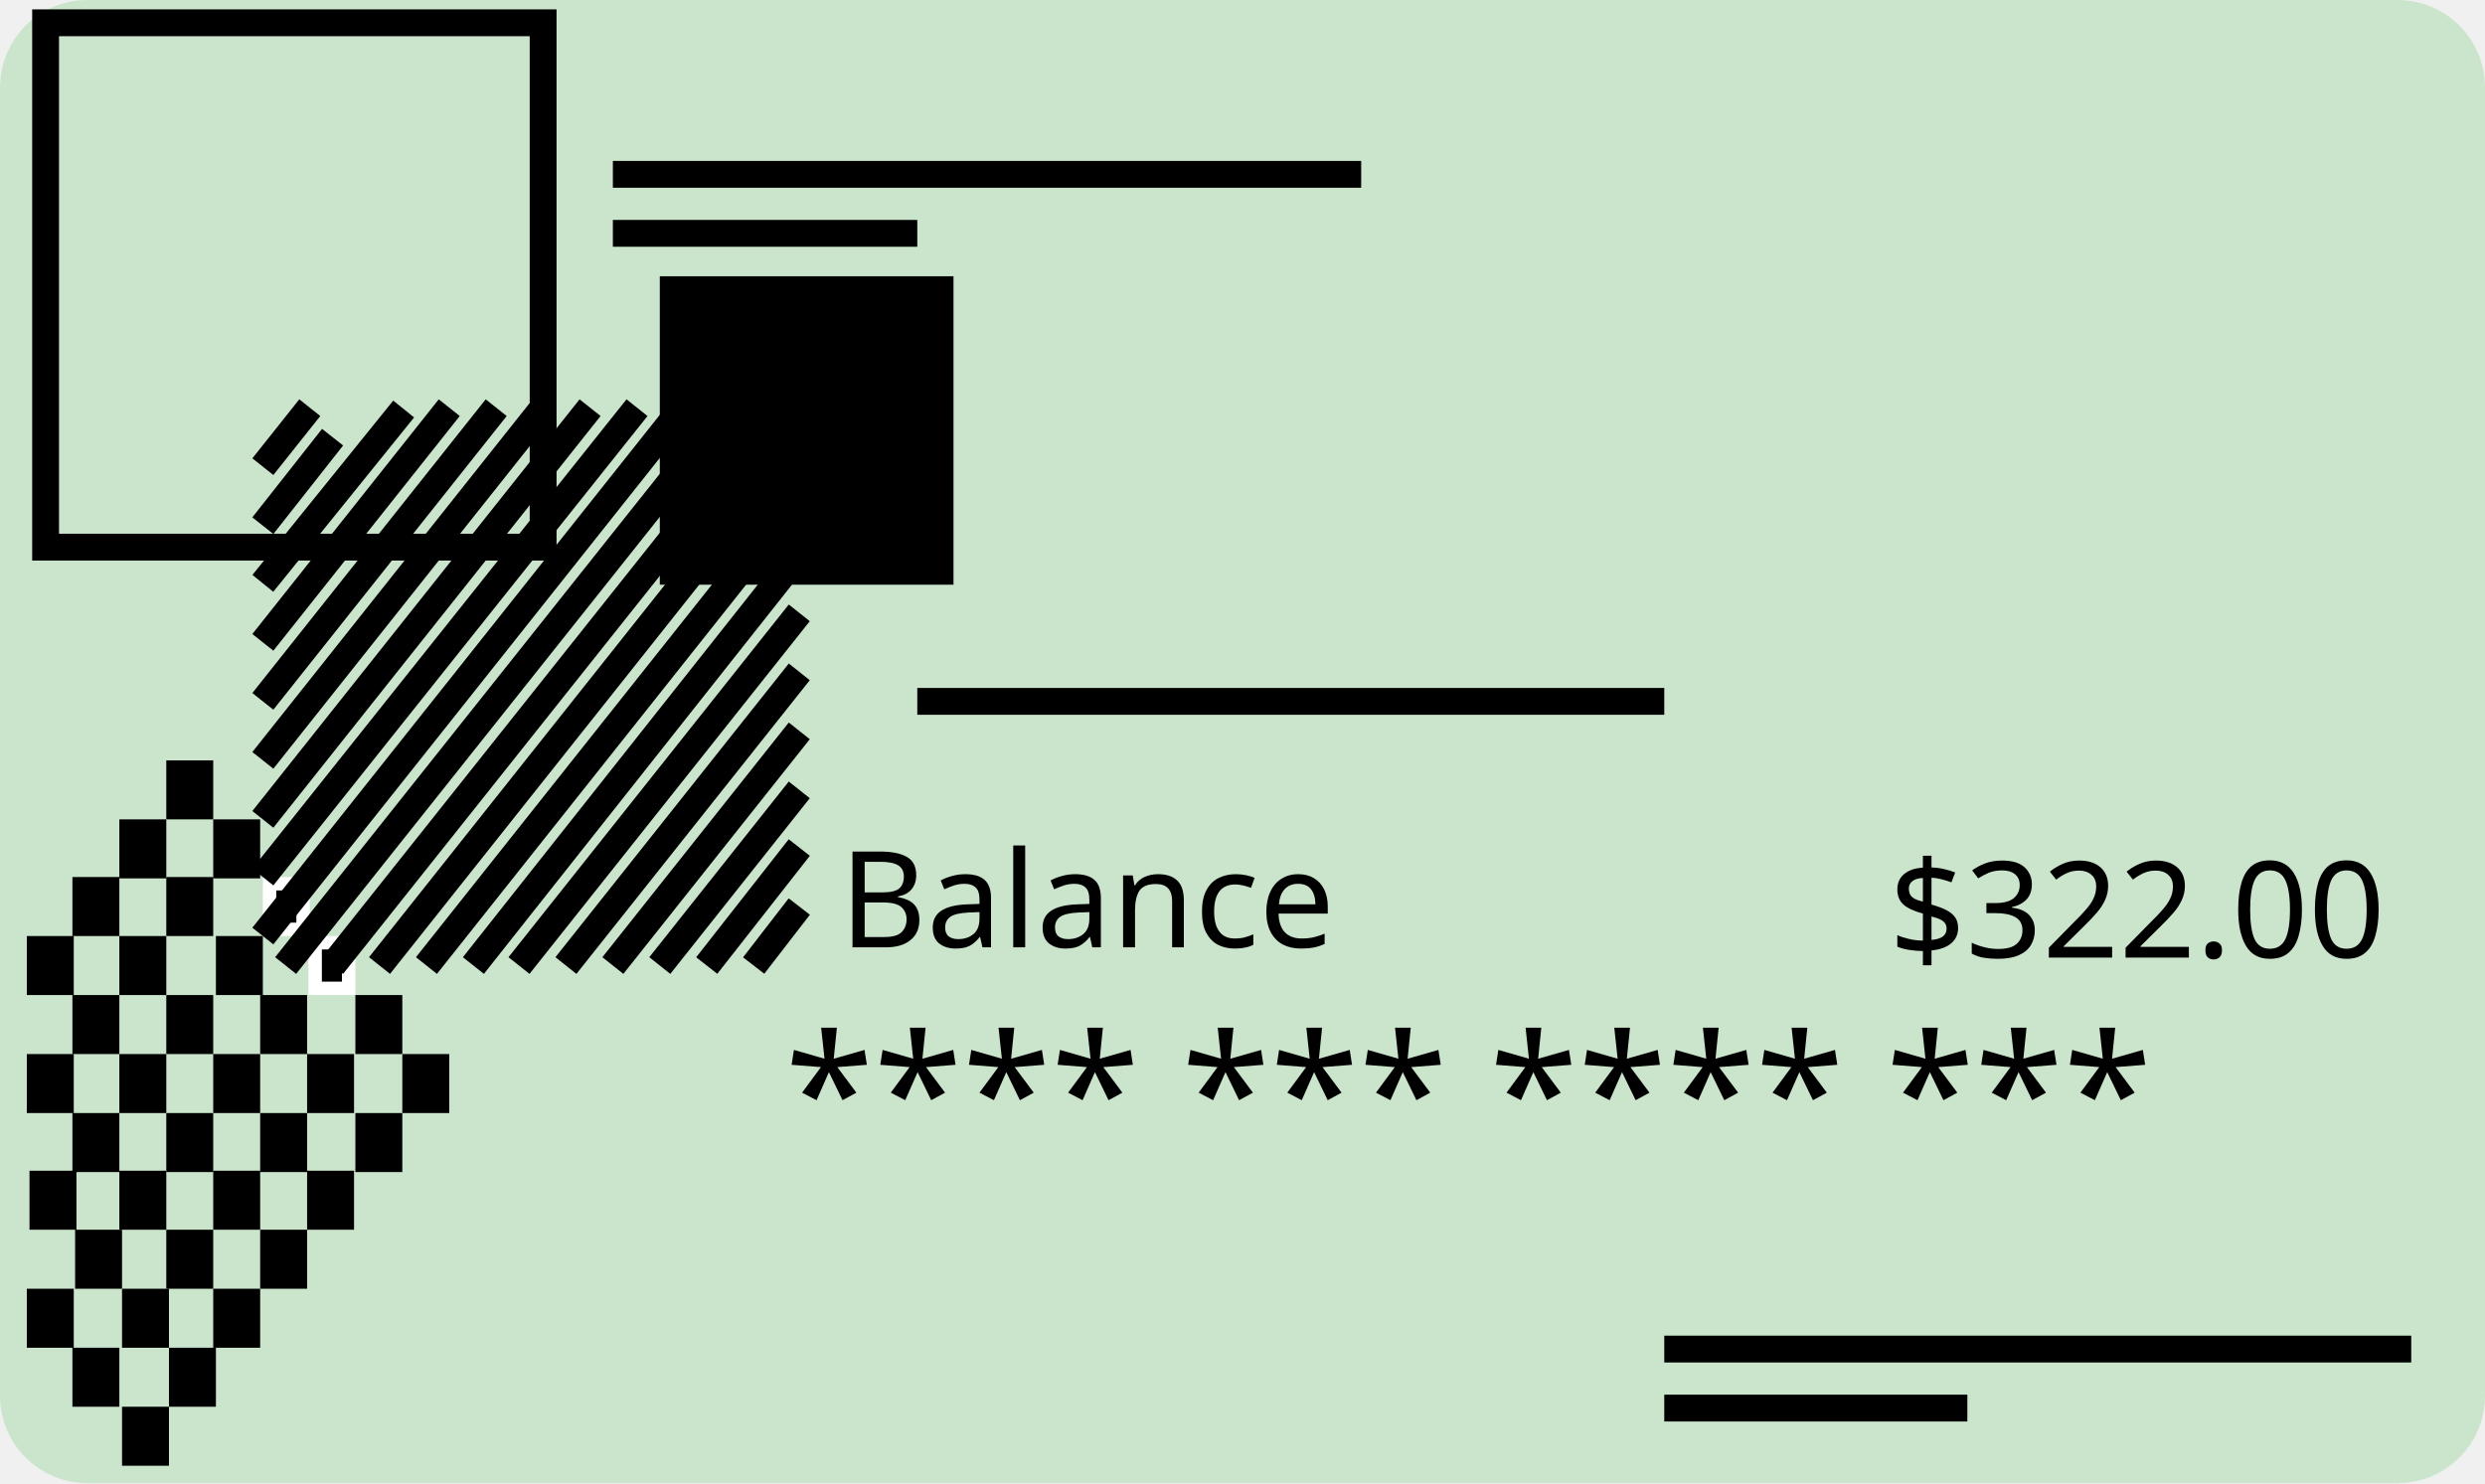
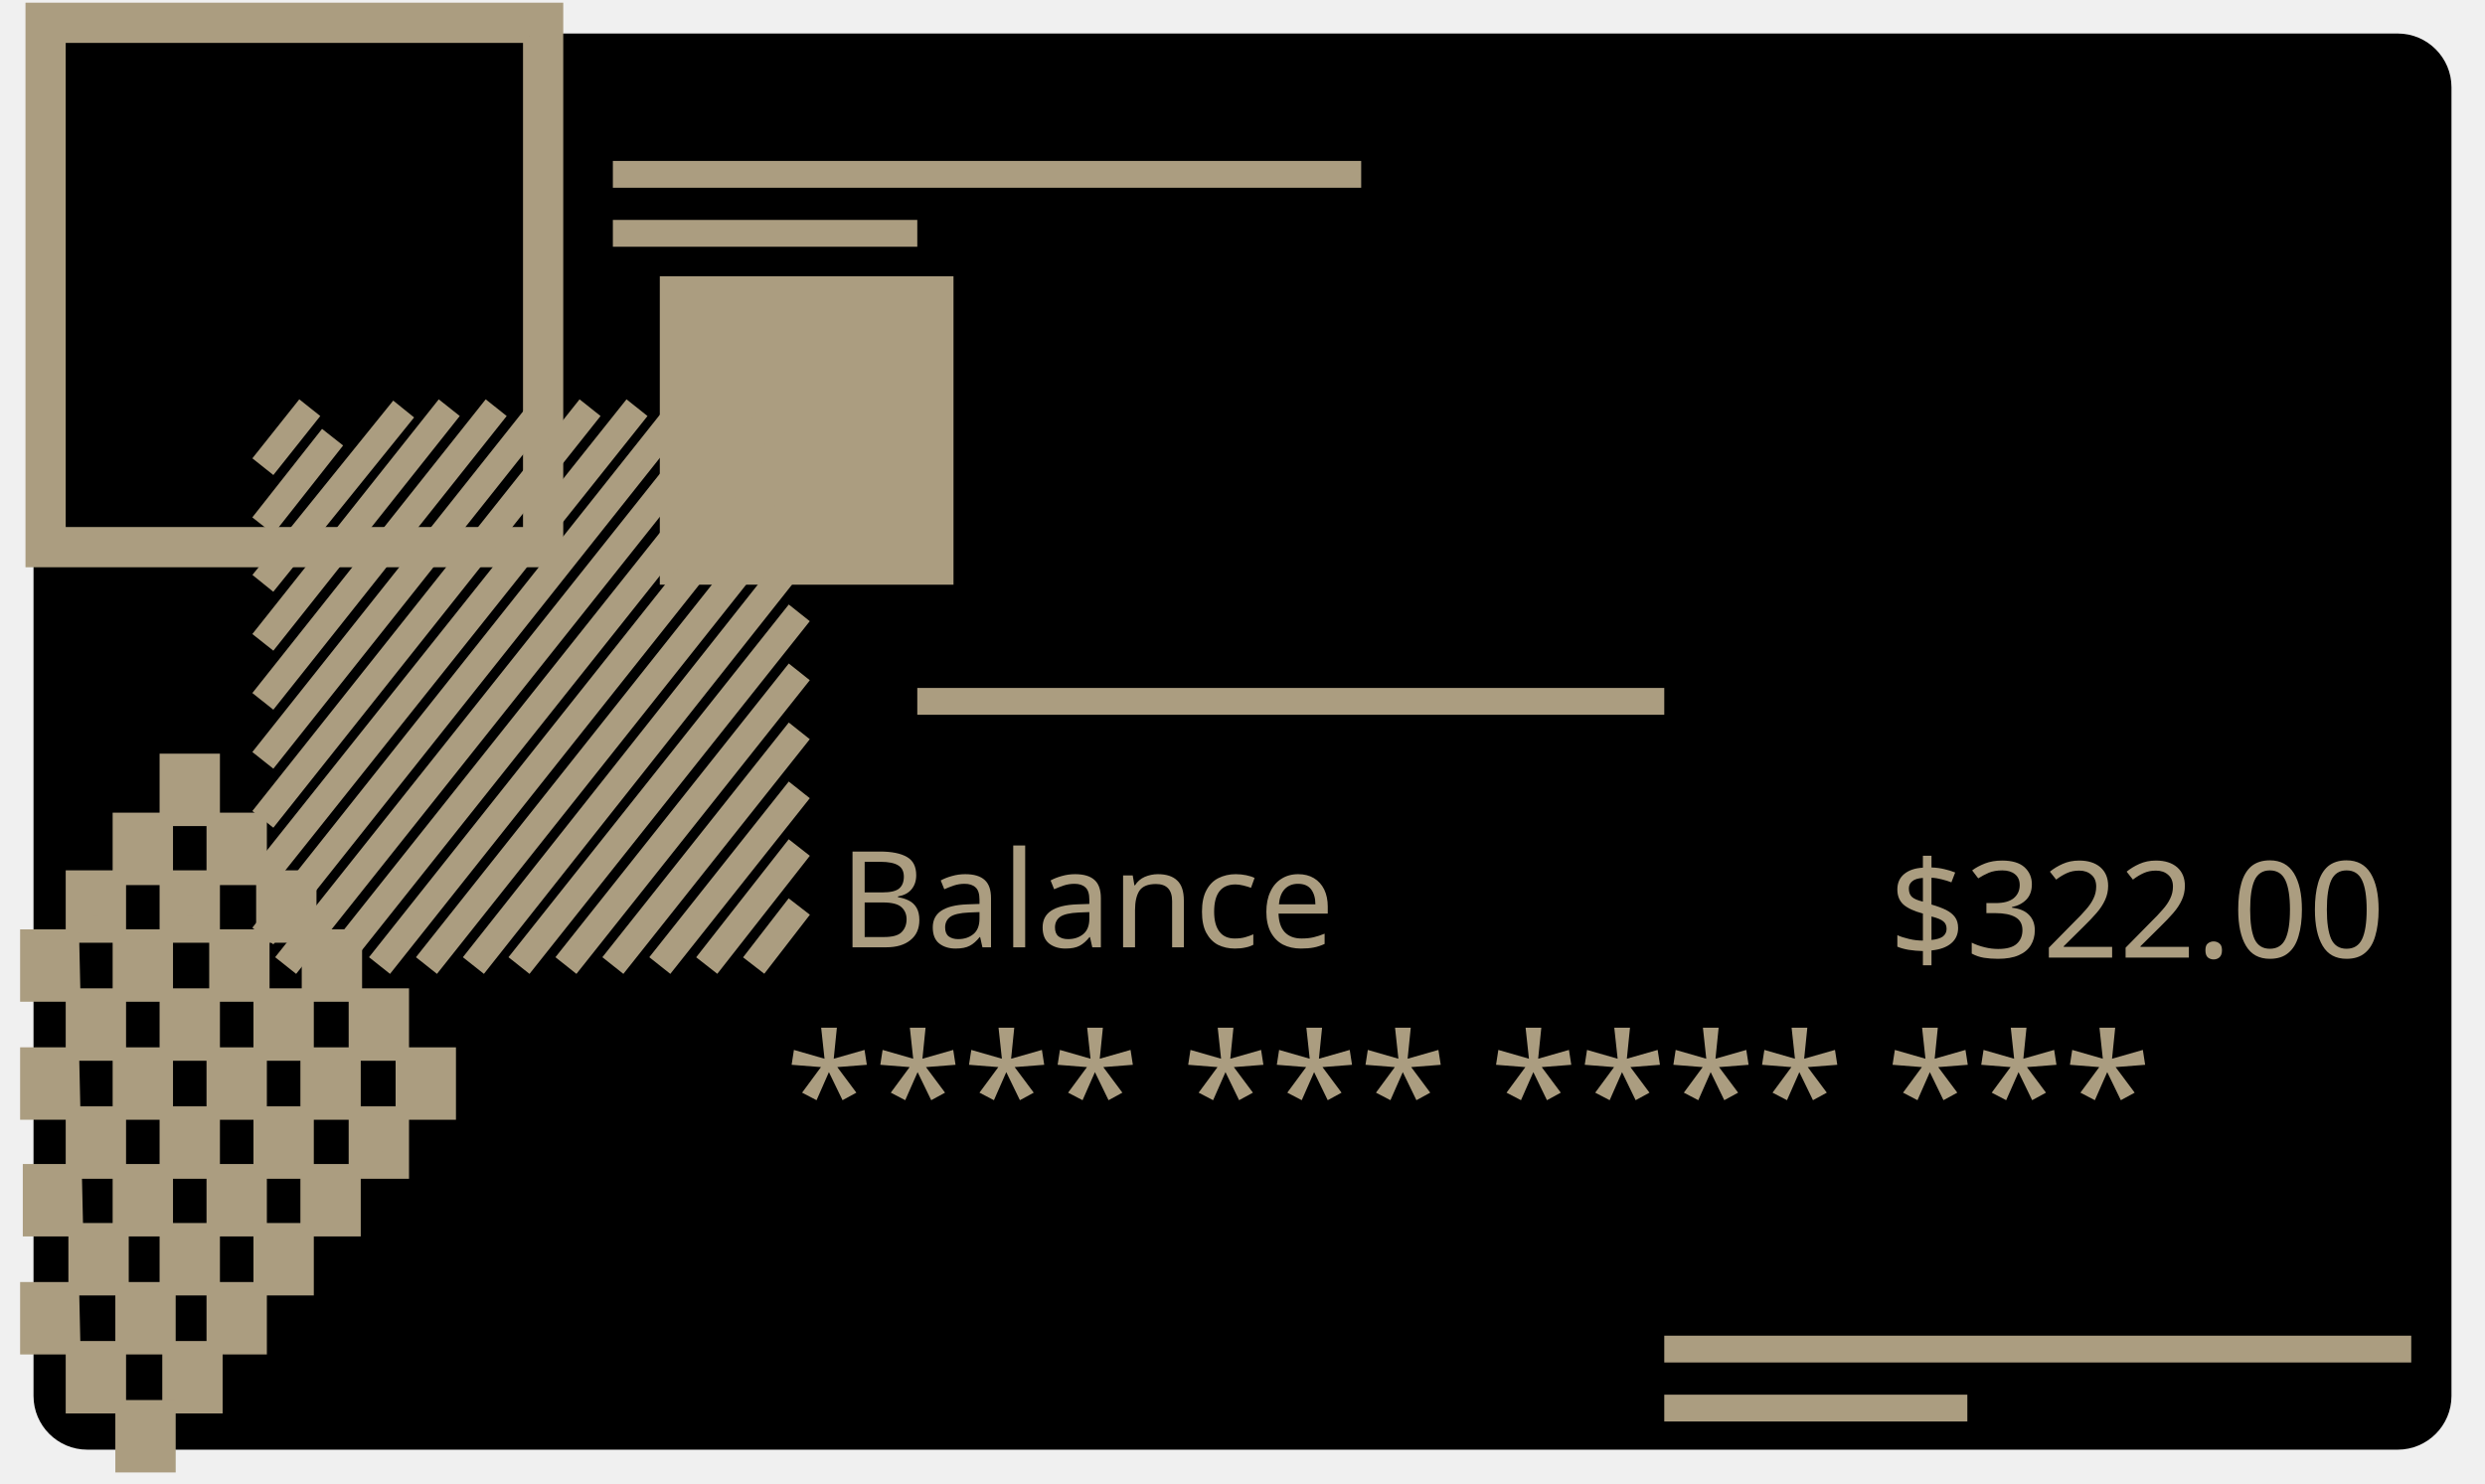
<svg xmlns="http://www.w3.org/2000/svg" version="1.1" id="Layer_1" x="0px" y="0px" viewBox="0 0 185.3 110.6" style="enable-background:new 0 0 185.3 110.6;" xml:space="preserve">
  <style type="text/css">
- 	.st0{fill:#CAE5CB;}
- 	.st1{fill:none;stroke:#CAE5CB;stroke-width:5;stroke-miterlimit:10;}
- 	.st2{stroke:#000000;stroke-width:2;stroke-miterlimit:10;}
+ 	.st0{fill:none;}
+ 	.st1{fill:#AB9D80;stroke:#AB9D80;stroke-miterlimit:10;}
+ 	.st2{fill:#AB9D80;stroke:#AB9D80;stroke-width:2;stroke-miterlimit:10;}
	.st3{display:none;fill:#FFFFFF;}
	.st4{display:none;}
- 	.st5{fill:#FFFFFF;}
- 	.st6{fill:#FFFFFF;stroke:#000000;stroke-width:2;stroke-miterlimit:10;}
- 	.st7{font-family:'MyriadPro-Regular';}
- 	.st8{font-size:12px;}
- 	.st9{font-size:10px;}
+ 	.st5{fill:#AB9D80;}
+ 	.st6{font-family:'MyriadPro-Regular';}
+ 	.st7{font-size:12px;}
+ 	.st8{font-size:10px;}
</style>
  <g>
+     <path d="M182.8,104.1c0,2.2-1.8,4-4,4H6.5c-2.2,0-4-1.8-4-4V6.5c0-2.2,1.8-4,4-4h172.3c2.2,0,4,1.8,4,4V104.1z" />
    <path class="st0" d="M182.8,104.1c0,2.2-1.8,4-4,4H6.5c-2.2,0-4-1.8-4-4V6.5c0-2.2,1.8-4,4-4h172.3c2.2,0,4,1.8,4,4V104.1z" />
-     <path class="st1" d="M182.8,104.1c0,2.2-1.8,4-4,4H6.5c-2.2,0-4-1.8-4-4V6.5c0-2.2,1.8-4,4-4h172.3c2.2,0,4,1.8,4,4V104.1z" />
  </g>
  <g>
-     <path d="M39.5,2.7v37.1H4.4V2.7H39.5 M41.5,0.7H2.4v41.1h39.1V0.7L41.5,0.7z" />
+     <path class="st1" d="M39.5,2.7v37.1H4.4V2.7H39.5 M41.5,0.7H2.4v41.1h39.1V0.7L41.5,0.7z" />
  </g>
  <rect x="50.2" y="21.6" class="st2" width="19.9" height="21" />
  <rect x="138" y="47.9" class="st3" width="41.7" height="43.9" />
  <polygon class="st4" points="138,47.9 179.8,47.9 138,91.7 " />
  <line class="st2" x1="45.7" y1="17.4" x2="68.4" y2="17.4" />
  <line class="st2" x1="68.4" y1="52.3" x2="124.1" y2="52.3" />
  <line class="st2" x1="45.7" y1="13" x2="101.5" y2="13" />
  <line class="st2" x1="124.1" y1="105" x2="146.7" y2="105" />
  <line class="st2" x1="124.1" y1="100.6" x2="179.8" y2="100.6" />
  <g>
-     <rect x="12.9" y="57.2" width="2.5" height="3.4" />
-     <path d="M14.9,57.7v2.4h-1.5v-2.4H14.9 M15.9,56.7h-3.5v4.4h3.5V56.7L15.9,56.7z" />
+     <rect x="12.9" y="57.2" class="st1" width="2.5" height="3.4" />
+     <path class="st1" d="M14.9,57.7v2.4h-1.5v-2.4H14.9 M15.9,56.7h-3.5v4.4h3.5V56.7L15.9,56.7z" />
  </g>
  <g>
-     <rect x="9.4" y="61.6" width="2.5" height="3.4" />
-     <path d="M11.4,62.1v2.4H9.9v-2.4H11.4 M12.4,61.1H8.9v4.4h3.5V61.1L12.4,61.1z" />
+     <rect x="9.4" y="61.6" class="st1" width="2.5" height="3.4" />
+     <path class="st1" d="M11.4,62.1v2.4H9.9v-2.4H11.4 M12.4,61.1H8.9v4.4h3.5V61.1L12.4,61.1z" />
  </g>
  <g>
-     <rect x="16.4" y="61.6" width="2.5" height="3.4" />
-     <path d="M18.4,62.1v2.4h-1.5v-2.4H18.4 M19.4,61.1h-3.5v4.4h3.5V61.1L19.4,61.1z" />
+     <rect x="16.4" y="61.6" class="st1" width="2.5" height="3.4" />
+     <path class="st1" d="M18.4,62.1v2.4h-1.5v-2.4H18.4 M19.4,61.1h-3.5v4.4h3.5V61.1L19.4,61.1z" />
  </g>
  <g>
-     <rect x="12.9" y="65.9" width="2.5" height="3.4" />
-     <path d="M14.9,66.4v2.4h-1.5v-2.4H14.9 M15.9,65.4h-3.5v4.4h3.5V65.4L15.9,65.4z" />
+     <rect x="12.9" y="65.9" class="st1" width="2.5" height="3.4" />
+     <path class="st1" d="M14.9,66.4v2.4h-1.5v-2.4H14.9 M15.9,65.4h-3.5v4.4h3.5V65.4L15.9,65.4z" />
  </g>
  <g>
-     <rect x="16.6" y="70.3" width="2.5" height="3.4" />
-     <path d="M18.6,70.8v2.4h-1.5v-2.4H18.6 M19.6,69.8h-3.5v4.4h3.5V69.8L19.6,69.8z" />
+     <rect x="16.6" y="70.3" class="st1" width="2.5" height="3.4" />
+     <path class="st1" d="M18.6,70.8v2.4h-1.5v-2.4H18.6 M19.6,69.8h-3.5v4.4h3.5V69.8L19.6,69.8z" />
  </g>
  <g>
-     <rect x="20.1" y="65.9" width="2.5" height="3.4" />
-     <path class="st5" d="M22.1,66.4v2.4h-1.5v-2.4H22.1 M23.1,65.4h-3.5v4.4h3.5V65.4L23.1,65.4z" />
+     <rect x="20.1" y="65.9" class="st1" width="2.5" height="3.4" />
+     <path class="st1" d="M22.1,66.4v2.4h-1.5v-2.4H22.1 M23.1,65.4h-3.5v4.4h3.5V65.4L23.1,65.4z" />
  </g>
  <g>
-     <rect x="23.6" y="70.3" width="2.5" height="3.4" />
-     <path class="st5" d="M25.5,70.8v2.4h-1.5v-2.4H25.5 M26.5,69.8h-3.5v4.4h3.5V69.8L26.5,69.8z" />
+     <rect x="23.6" y="70.3" class="st1" width="2.5" height="3.4" />
+     <path class="st1" d="M25.5,70.8v2.4H24v-2.4H25.5 M26.5,69.8H23v4.4h3.5V69.8L26.5,69.8z" />
  </g>
  <g>
-     <rect x="19.9" y="74.7" width="2.5" height="3.4" />
-     <path d="M21.9,75.2v2.4h-1.5v-2.4H21.9 M22.9,74.2h-3.5v4.4h3.5V74.2L22.9,74.2z" />
+     <rect x="19.9" y="74.7" class="st1" width="2.5" height="3.4" />
+     <path class="st1" d="M21.9,75.2v2.4h-1.5v-2.4H21.9 M22.9,74.2h-3.5v4.4h3.5V74.2L22.9,74.2z" />
  </g>
  <g>
-     <rect x="27" y="74.7" width="2.5" height="3.4" />
-     <path d="M29,75.2v2.4h-1.5v-2.4H29 M30,74.2h-3.5v4.4H30V74.2L30,74.2z" />
+     <rect x="27" y="74.7" class="st1" width="2.5" height="3.4" />
+     <path class="st1" d="M29,75.2v2.4h-1.5v-2.4H29 M30,74.2h-3.5v4.4H30V74.2L30,74.2z" />
  </g>
  <g>
-     <rect x="23.4" y="79.1" width="2.5" height="3.4" />
-     <path d="M25.4,79.6V82h-1.5v-2.4H25.4 M26.4,78.6h-3.5V83h3.5V78.6L26.4,78.6z" />
+     <rect x="23.4" y="79.1" class="st1" width="2.5" height="3.4" />
+     <path class="st1" d="M25.4,79.6V82h-1.5v-2.4H25.4 M26.4,78.6h-3.5V83h3.5V78.6L26.4,78.6z" />
  </g>
  <g>
-     <rect x="30.5" y="79.1" width="2.5" height="3.4" />
-     <path d="M32.5,79.6V82H31v-2.4H32.5 M33.5,78.6H30V83h3.5V78.6L33.5,78.6z" />
+     <rect x="30.5" y="79.1" class="st1" width="2.5" height="3.4" />
+     <path class="st1" d="M32.5,79.6V82H31v-2.4H32.5 M33.5,78.6H30V83h3.5V78.6L33.5,78.6z" />
  </g>
  <g>
-     <rect x="27" y="83.5" width="2.5" height="3.4" />
-     <path d="M29,84v2.4h-1.5V84H29 M30,83h-3.5v4.4H30V83L30,83z" />
+     <rect x="27" y="83.5" class="st1" width="2.5" height="3.4" />
+     <path class="st1" d="M29,84v2.4h-1.5V84H29 M30,83h-3.5v4.4H30V83L30,83z" />
  </g>
  <g>
-     <rect x="23.4" y="87.8" width="2.5" height="3.4" />
-     <path d="M25.4,88.3v2.4h-1.5v-2.4H25.4 M26.4,87.3h-3.5v4.4h3.5V87.3L26.4,87.3z" />
+     <rect x="23.4" y="87.8" class="st1" width="2.5" height="3.4" />
+     <path class="st1" d="M25.4,88.3v2.4h-1.5v-2.4H25.4 M26.4,87.3h-3.5v4.4h3.5V87.3L26.4,87.3z" />
  </g>
  <g>
-     <rect x="19.9" y="83.5" width="2.5" height="3.4" />
-     <path d="M21.9,84v2.4h-1.5V84H21.9 M22.9,83h-3.5v4.4h3.5V83L22.9,83z" />
+     <rect x="19.9" y="83.5" class="st1" width="2.5" height="3.4" />
+     <path class="st1" d="M21.9,84v2.4h-1.5V84H21.9 M22.9,83h-3.5v4.4h3.5V83L22.9,83z" />
  </g>
  <g>
-     <rect x="16.4" y="79.1" width="2.5" height="3.4" />
-     <path d="M18.4,79.6V82h-1.5v-2.4H18.4 M19.4,78.6h-3.5V83h3.5V78.6L19.4,78.6z" />
+     <rect x="16.4" y="79.1" class="st1" width="2.5" height="3.4" />
+     <path class="st1" d="M18.4,79.6V82h-1.5v-2.4H18.4 M19.4,78.6h-3.5V83h3.5V78.6L19.4,78.6z" />
  </g>
  <g>
-     <rect x="12.9" y="74.7" width="2.5" height="3.4" />
-     <path d="M14.9,75.2v2.4h-1.5v-2.4H14.9 M15.9,74.2h-3.5v4.4h3.5V74.2L15.9,74.2z" />
+     <rect x="12.9" y="74.7" class="st1" width="2.5" height="3.4" />
+     <path class="st1" d="M14.9,75.2v2.4h-1.5v-2.4H14.9 M15.9,74.2h-3.5v4.4h3.5V74.2L15.9,74.2z" />
  </g>
  <g>
-     <rect x="9.4" y="70.3" width="2.5" height="3.4" />
-     <path d="M11.4,70.8v2.4H9.9v-2.4H11.4 M12.4,69.8H8.9v4.4h3.5V69.8L12.4,69.8z" />
+     <rect x="9.4" y="70.3" class="st1" width="2.5" height="3.4" />
+     <path class="st1" d="M11.4,70.8v2.4H9.9v-2.4H11.4 M12.4,69.8H8.9v4.4h3.5V69.8L12.4,69.8z" />
  </g>
  <g>
-     <rect x="5.9" y="65.9" width="2.5" height="3.4" />
-     <path d="M7.9,66.4v2.4H6.4v-2.4H7.9 M8.9,65.4H5.4v4.4h3.5V65.4L8.9,65.4z" />
+     <rect x="5.9" y="65.9" class="st1" width="2.5" height="3.4" />
+     <path class="st1" d="M7.9,66.4v2.4H6.4v-2.4H7.9 M8.9,65.4H5.4v4.4h3.5V65.4L8.9,65.4z" />
  </g>
  <g>
-     <rect x="2.5" y="70.3" width="2.5" height="3.4" />
-     <path d="M4.4,70.8v2.4H3v-2.4H4.4 M5.4,69.8H2v4.4h3.5V69.8L5.4,69.8z" />
+     <rect x="2.5" y="70.3" class="st1" width="2.5" height="3.4" />
+     <path class="st1" d="M4.4,70.8v2.4H3v-2.4H4.4 M5.4,69.8H2v4.4h3.5L5.4,69.8L5.4,69.8z" />
  </g>
  <g>
-     <rect x="5.9" y="74.7" width="2.5" height="3.4" />
-     <path d="M7.9,75.2v2.4H6.4v-2.4H7.9 M8.9,74.2H5.4v4.4h3.5V74.2L8.9,74.2z" />
+     <rect x="5.9" y="74.7" class="st1" width="2.5" height="3.4" />
+     <path class="st1" d="M7.9,75.2v2.4H6.4v-2.4H7.9 M8.9,74.2H5.4v4.4h3.5V74.2L8.9,74.2z" />
  </g>
  <g>
-     <rect x="9.4" y="79.1" width="2.5" height="3.4" />
-     <path d="M11.4,79.6V82H9.9v-2.4H11.4 M12.4,78.6H8.9V83h3.5V78.6L12.4,78.6z" />
+     <rect x="9.4" y="79.1" class="st1" width="2.5" height="3.4" />
+     <path class="st1" d="M11.4,79.6V82H9.9v-2.4H11.4 M12.4,78.6H8.9V83h3.5V78.6L12.4,78.6z" />
  </g>
  <g>
-     <rect x="12.9" y="83.5" width="2.5" height="3.4" />
-     <path d="M14.9,84v2.4h-1.5V84H14.9 M15.9,83h-3.5v4.4h3.5V83L15.9,83z" />
+     <rect x="12.9" y="83.5" class="st1" width="2.5" height="3.4" />
+     <path class="st1" d="M14.9,84v2.4h-1.5V84H14.9 M15.9,83h-3.5v4.4h3.5V83L15.9,83z" />
  </g>
  <g>
-     <rect x="16.4" y="87.8" width="2.5" height="3.4" />
-     <path d="M18.4,88.3v2.4h-1.5v-2.4H18.4 M19.4,87.3h-3.5v4.4h3.5V87.3L19.4,87.3z" />
+     <rect x="16.4" y="87.8" class="st1" width="2.5" height="3.4" />
+     <path class="st1" d="M18.4,88.3v2.4h-1.5v-2.4H18.4 M19.4,87.3h-3.5v4.4h3.5V87.3L19.4,87.3z" />
  </g>
  <g>
-     <rect x="19.9" y="92.2" width="2.5" height="3.4" />
-     <path d="M21.9,92.7v2.4h-1.5v-2.4H21.9 M22.9,91.7h-3.5v4.4h3.5V91.7L22.9,91.7z" />
+     <rect x="19.9" y="92.2" class="st1" width="2.5" height="3.4" />
+     <path class="st1" d="M21.9,92.7v2.4h-1.5v-2.4H21.9 M22.9,91.7h-3.5v4.4h3.5V91.7L22.9,91.7z" />
  </g>
  <g>
-     <rect x="16.4" y="96.6" width="2.5" height="3.4" />
-     <path d="M18.4,97.1v2.4h-1.5v-2.4H18.4 M19.4,96.1h-3.5v4.4h3.5V96.1L19.4,96.1z" />
+     <rect x="16.4" y="96.6" class="st1" width="2.5" height="3.4" />
+     <path class="st1" d="M18.4,97.1v2.4h-1.5v-2.4H18.4 M19.4,96.1h-3.5v4.4h3.5V96.1L19.4,96.1z" />
  </g>
  <g>
-     <rect x="12.9" y="92.2" width="2.5" height="3.4" />
-     <path d="M14.9,92.7v2.4h-1.5v-2.4H14.9 M15.9,91.7h-3.5v4.4h3.5V91.7L15.9,91.7z" />
+     <rect x="12.9" y="92.2" class="st1" width="2.5" height="3.4" />
+     <path class="st1" d="M14.9,92.7v2.4h-1.5v-2.4H14.9 M15.9,91.7h-3.5v4.4h3.5V91.7L15.9,91.7z" />
  </g>
  <g>
-     <rect x="9.4" y="87.8" width="2.5" height="3.4" />
-     <path d="M11.4,88.3v2.4H9.9v-2.4H11.4 M12.4,87.3H8.9v4.4h3.5V87.3L12.4,87.3z" />
+     <rect x="9.4" y="87.8" class="st1" width="2.5" height="3.4" />
+     <path class="st1" d="M11.4,88.3v2.4H9.9v-2.4H11.4 M12.4,87.3H8.9v4.4h3.5V87.3L12.4,87.3z" />
  </g>
  <g>
-     <rect x="5.9" y="83.5" width="2.5" height="3.4" />
-     <path d="M7.9,84v2.4H6.4V84H7.9 M8.9,83H5.4v4.4h3.5V83L8.9,83z" />
+     <rect x="5.9" y="83.5" class="st1" width="2.5" height="3.4" />
+     <path class="st1" d="M7.9,84v2.4H6.4V84H7.9 M8.9,83H5.4v4.4h3.5V83L8.9,83z" />
  </g>
  <g>
-     <rect x="2.5" y="79.1" width="2.5" height="3.4" />
-     <path d="M4.4,79.6V82H3v-2.4H4.4 M5.4,78.6H2V83h3.5V78.6L5.4,78.6z" />
+     <rect x="2.5" y="79.1" class="st1" width="2.5" height="3.4" />
+     <path class="st1" d="M4.4,79.6V82H3v-2.4H4.4 M5.4,78.6H2V83h3.5L5.4,78.6L5.4,78.6z" />
  </g>
  <g>
-     <rect x="2.7" y="87.8" width="2.5" height="3.4" />
-     <path d="M4.6,88.3v2.4H3.2v-2.4H4.6 M5.6,87.3H2.2v4.4h3.5V87.3L5.6,87.3z" />
+     <rect x="2.7" y="87.8" class="st1" width="2.5" height="3.4" />
+     <path class="st1" d="M4.6,88.3v2.4H3.2v-2.4H4.6 M5.6,87.3H2.2v4.4h3.5L5.6,87.3L5.6,87.3z" />
  </g>
  <g>
-     <rect x="6.1" y="92.2" width="2.5" height="3.4" />
-     <path d="M8.1,92.7v2.4H6.6v-2.4H8.1 M9.1,91.7H5.6v4.4h3.5V91.7L9.1,91.7z" />
+     <rect x="6.1" y="92.2" class="st1" width="2.5" height="3.4" />
+     <path class="st1" d="M8.1,92.7v2.4H6.6v-2.4H8.1 M9.1,91.7H5.6v4.4h3.5V91.7L9.1,91.7z" />
  </g>
  <g>
-     <rect x="9.6" y="96.6" width="2.5" height="3.4" />
-     <path d="M11.6,97.1v2.4h-1.5v-2.4H11.6 M12.6,96.1H9.1v4.4h3.5V96.1L12.6,96.1z" />
+     <rect x="9.6" y="96.6" class="st1" width="2.5" height="3.4" />
+     <path class="st1" d="M11.6,97.1v2.4h-1.5v-2.4H11.6 M12.6,96.1H9.1v4.4h3.5V96.1L12.6,96.1z" />
  </g>
  <g>
-     <rect x="13.1" y="101" width="2.5" height="3.4" />
-     <path d="M15.1,101.5v2.4h-1.5v-2.4H15.1 M16.1,100.5h-3.5v4.4h3.5V100.5L16.1,100.5z" />
+     <rect x="13.1" y="101" class="st1" width="2.5" height="3.4" />
+     <path class="st1" d="M15.1,101.5v2.4h-1.5v-2.4H15.1 M16.1,100.5h-3.5v4.4h3.5V100.5L16.1,100.5z" />
  </g>
  <g>
-     <rect x="9.6" y="105.4" width="2.5" height="3.4" />
-     <path d="M11.6,105.9v2.4h-1.5v-2.4H11.6 M12.6,104.9H9.1v4.4h3.5V104.9L12.6,104.9z" />
+     <rect x="9.6" y="105.4" class="st1" width="2.5" height="3.4" />
+     <path class="st1" d="M11.6,105.9v2.4h-1.5v-2.4H11.6 M12.6,104.9H9.1v4.4h3.5V104.9L12.6,104.9z" />
  </g>
  <g>
-     <rect x="5.9" y="101" width="2.5" height="3.4" />
-     <path d="M7.9,101.5v2.4H6.4v-2.4H7.9 M8.9,100.5H5.4v4.4h3.5V100.5L8.9,100.5z" />
+     <rect x="5.9" y="101" class="st1" width="2.5" height="3.4" />
+     <path class="st1" d="M7.9,101.5v2.4H6.4v-2.4H7.9 M8.9,100.5H5.4v4.4h3.5V100.5L8.9,100.5z" />
  </g>
  <g>
-     <rect x="2.5" y="96.6" width="2.5" height="3.4" />
-     <path d="M4.4,97.1v2.4H3v-2.4H4.4 M5.4,96.1H2v4.4h3.5V96.1L5.4,96.1z" />
+     <rect x="2.5" y="96.6" class="st1" width="2.5" height="3.4" />
+     <path class="st1" d="M4.4,97.1v2.4H3v-2.4H4.4 M5.4,96.1H2v4.4h3.5L5.4,96.1L5.4,96.1z" />
  </g>
-   <line class="st6" x1="19.6" y1="43.5" x2="30.1" y2="30.5" />
-   <line class="st6" x1="19.6" y1="47.9" x2="33.5" y2="30.4" />
-   <line class="st6" x1="19.6" y1="52.3" x2="37" y2="30.4" />
-   <line class="st6" x1="19.6" y1="56.7" x2="40.5" y2="30.4" />
+   <line class="st2" x1="19.6" y1="43.5" x2="30.1" y2="30.5" />
+   <line class="st2" x1="19.6" y1="47.9" x2="33.5" y2="30.4" />
+   <line class="st2" x1="19.6" y1="52.3" x2="37" y2="30.4" />
+   <line class="st2" x1="19.6" y1="56.7" x2="40.5" y2="30.4" />
  <line class="st2" x1="19.6" y1="61.1" x2="44" y2="30.4" />
  <line class="st2" x1="19.6" y1="65.4" x2="47.5" y2="30.4" />
  <line class="st2" x1="19.6" y1="69.8" x2="50.9" y2="30.4" />
  <line class="st2" x1="21.3" y1="72" x2="54.4" y2="30.4" />
  <line class="st2" x1="24.8" y1="72" x2="57.9" y2="30.4" />
  <line class="st2" x1="28.3" y1="72" x2="59.6" y2="32.6" />
  <line class="st2" x1="31.8" y1="72" x2="59.6" y2="37" />
-   <line class="st6" x1="35.3" y1="72" x2="59.6" y2="41.3" />
-   <line class="st6" x1="38.7" y1="72" x2="59.6" y2="45.7" />
-   <line class="st6" x1="42.2" y1="72" x2="59.6" y2="50.1" />
-   <line class="st6" x1="45.7" y1="72" x2="59.6" y2="54.5" />
-   <line class="st6" x1="49.2" y1="72" x2="59.6" y2="58.9" />
-   <line class="st6" x1="52.7" y1="72" x2="59.6" y2="63.2" />
-   <line class="st6" x1="56.2" y1="72" x2="59.6" y2="67.6" />
-   <line class="st6" x1="19.6" y1="39.2" x2="24.8" y2="32.6" />
-   <line class="st6" x1="19.6" y1="34.8" x2="23.1" y2="30.4" />
-   <text transform="matrix(1 0 0 1 58.5444 85.7607)" class="st7 st8">**** *** **** ***</text>
-   <text transform="matrix(1 0 0 1 62.6011 70.6396)" class="st7 st9">Balance</text>
-   <text transform="matrix(1 0 0 1 140.855 71.4047)" class="st7 st9">$322.00</text>
+   <line class="st2" x1="35.3" y1="72" x2="59.6" y2="41.3" />
+   <line class="st2" x1="38.7" y1="72" x2="59.6" y2="45.7" />
+   <line class="st2" x1="42.2" y1="72" x2="59.6" y2="50.1" />
+   <line class="st2" x1="45.7" y1="72" x2="59.6" y2="54.5" />
+   <line class="st2" x1="49.2" y1="72" x2="59.6" y2="58.9" />
+   <line class="st2" x1="52.7" y1="72" x2="59.6" y2="63.2" />
+   <line class="st2" x1="56.2" y1="72" x2="59.6" y2="67.6" />
+   <line class="st2" x1="19.6" y1="39.2" x2="24.8" y2="32.6" />
+   <line class="st2" x1="19.6" y1="34.8" x2="23.1" y2="30.4" />
+   <text transform="matrix(1 0 0 1 58.5444 85.7607)" class="st5 st6 st7">**** *** **** ***</text>
+   <text transform="matrix(1 0 0 1 62.6011 70.6396)" class="st5 st6 st8">Balance</text>
+   <text transform="matrix(1 0 0 1 140.855 71.4047)" class="st5 st6 st8">$322.00</text>
</svg>
